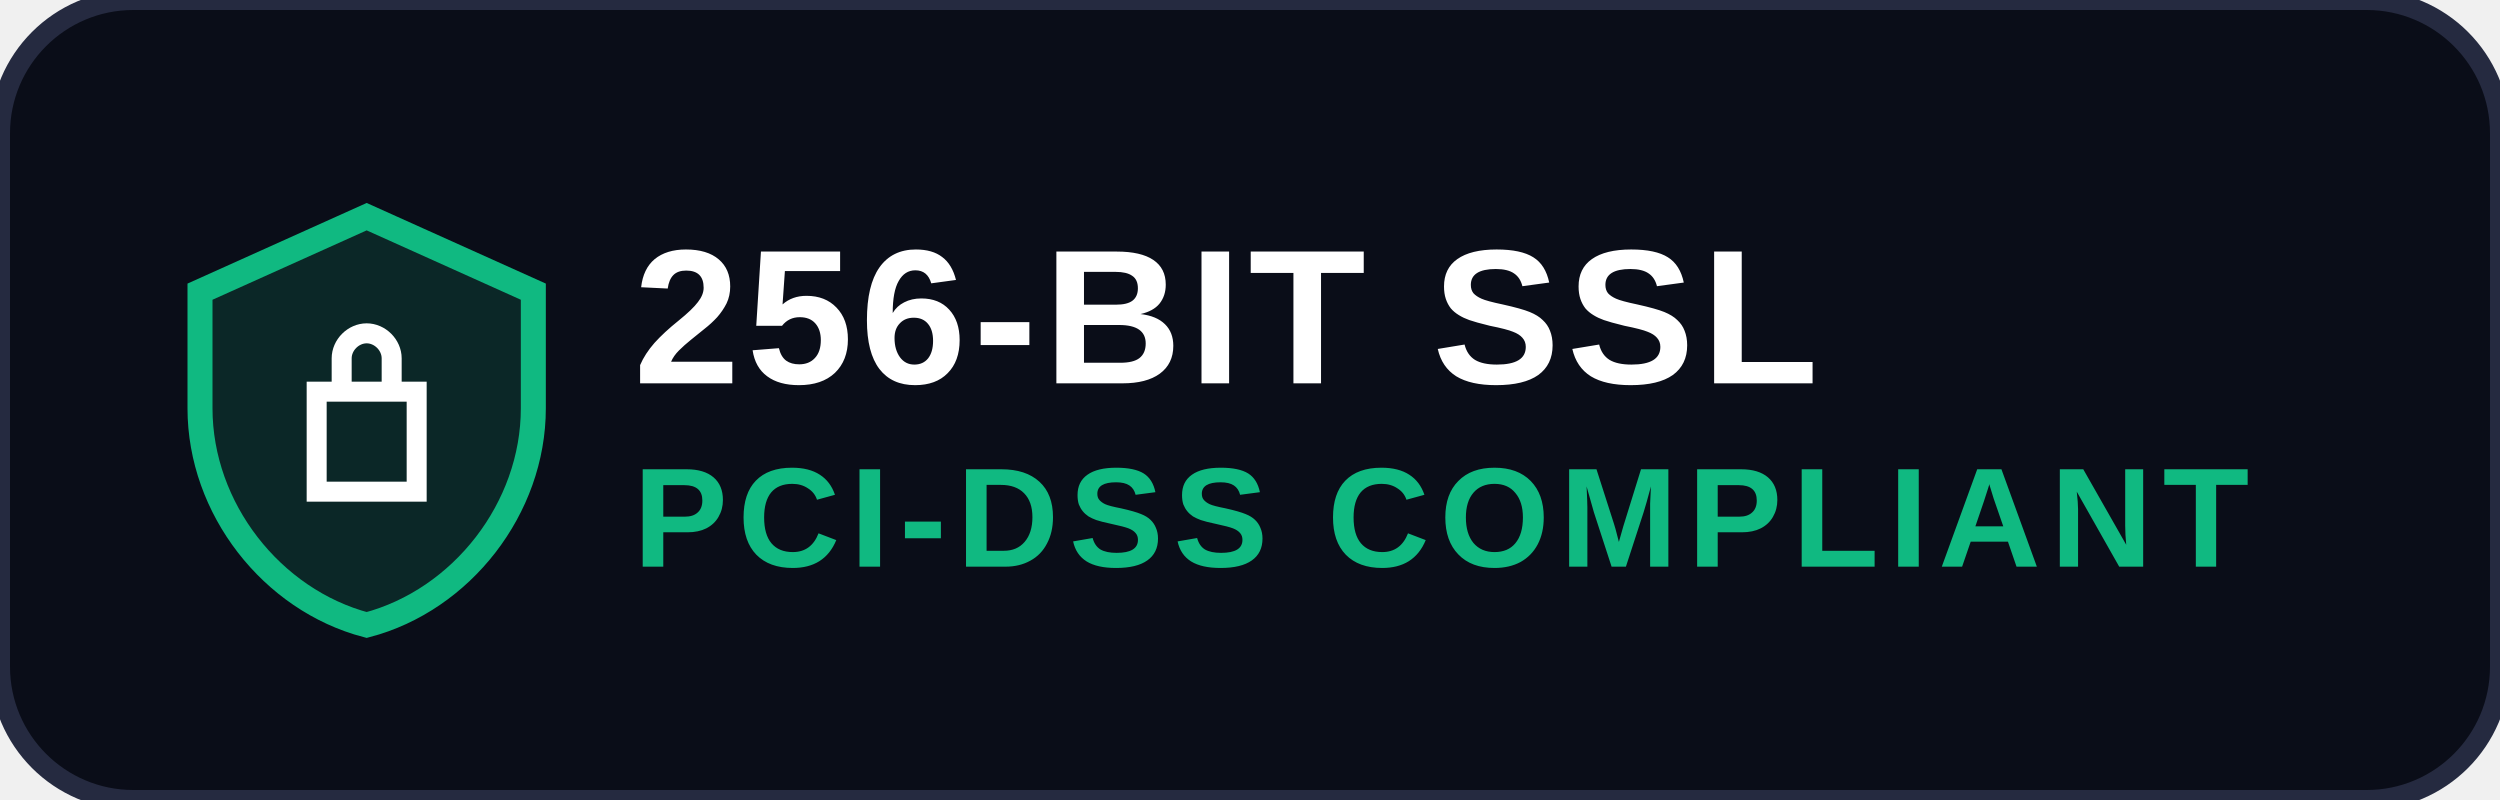
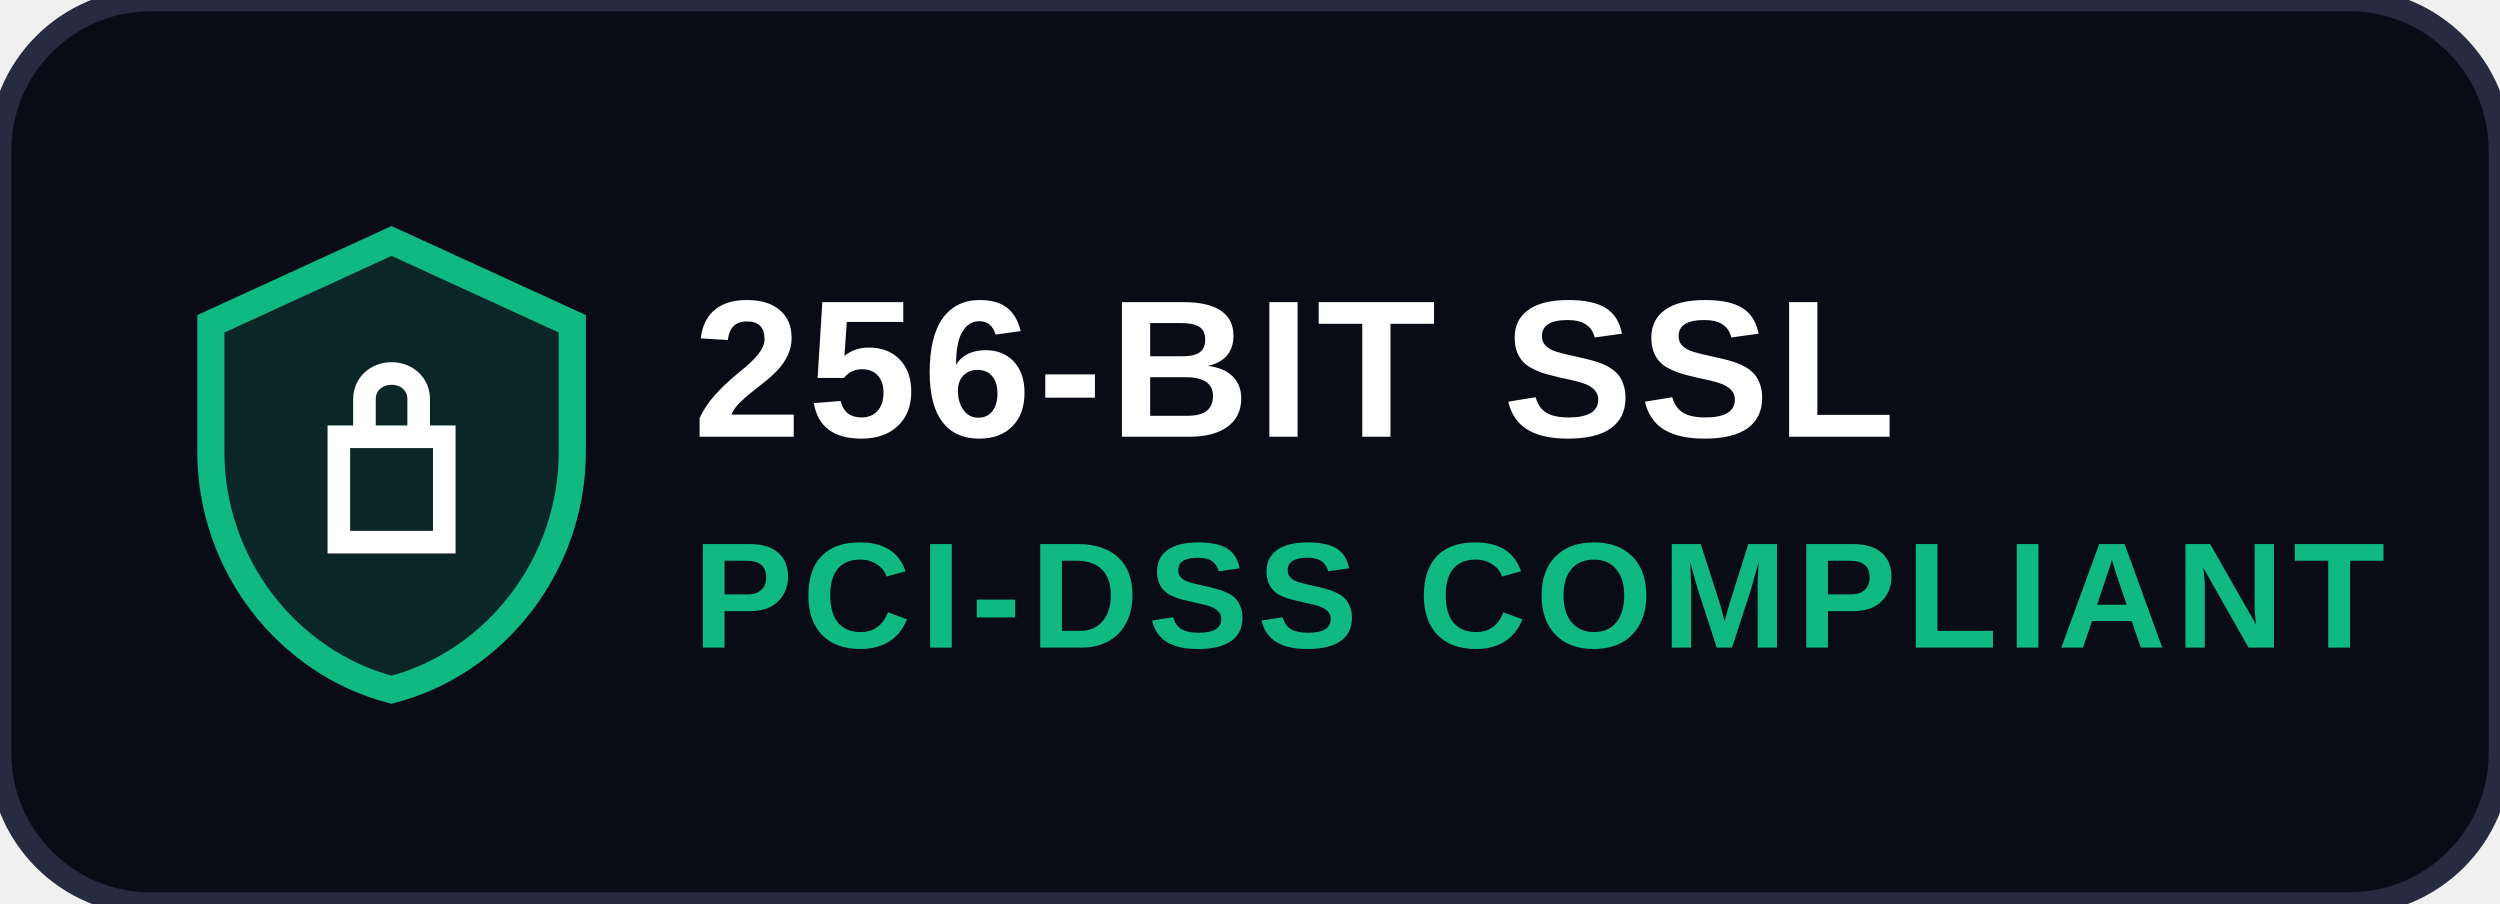
- <svg xmlns="http://www.w3.org/2000/svg" viewBox="0 0 150 48" fill="none">
-   <rect width="150" height="48" rx="8" fill="#0A0D18" stroke="#252A40" stroke-width="1.2" />
-   <g transform="translate(10, 11)">
-     <path d="M12 2L2 6.5V13.5C2 19.5 6.3 25 12 26.5C17.7 25 22 19.5 22 13.5V6.5L12 2Z" fill="#10B981" opacity="0.15" />
-     <path d="M12 2L2 6.5V13.5C2 19.5 6.3 25 12 26.5C17.7 25 22 19.5 22 13.5V6.5L12 2Z" stroke="#10B981" stroke-width="1.5" />
-     <path d="M9 12.5H15V18.5H9V12.5ZM10.5 12.5V10.5C10.5 9.7 11.2 9 12 9C12.8 9 13.5 9.7 13.5 10.5V12.5" stroke="#FFFFFF" stroke-width="1.2" />
+ <svg xmlns="http://www.w3.org/2000/svg" viewBox="0 0 166 60" fill="none">
+   <rect width="166" height="60" rx="10" fill="#090C16" stroke="#262B40" stroke-width="1.5" />
+   <g transform="translate(12, 14)">
+     <path d="M14 2L2 7.5V16C2 23.5 7.1 30 14 31.8C20.9 30 26 23.5 26 16V7.5L14 2Z" fill="#10B981" opacity="0.15" />
+     <path d="M14 2L2 7.5V16C2 23.5 7.1 30 14 31.8C20.9 30 26 23.5 26 16V7.5L14 2Z" stroke="#10B981" stroke-width="1.8" />
+     <path d="M10.5 15H17.5V22H10.5V15ZM12.2 15V12.5C12.2 11.5 13 10.8 14 10.8C15 10.8 15.8 11.5 15.8 12.5V15" stroke="#FFFFFF" stroke-width="1.5" />
  </g>
-   <text x="38" y="23" fill="#FFFFFF" font-family="'Helvetica Neue', Arial, sans-serif" font-weight="800" font-size="11.5" letter-spacing="0.4">256-BIT SSL</text>
-   <text x="38" y="34" fill="#10B981" font-family="'Helvetica Neue', Arial, sans-serif" font-weight="700" font-size="8.5" letter-spacing="0.6">PCI-DSS COMPLIANT</text>
+   <text x="46" y="29" fill="#FFFFFF" font-family="'Helvetica Neue', Arial, sans-serif" font-weight="800" font-size="13" letter-spacing="0.4">256-BIT SSL</text>
+   <text x="46" y="43" fill="#10B981" font-family="'Helvetica Neue', Arial, sans-serif" font-weight="700" font-size="10" letter-spacing="0.6">PCI-DSS COMPLIANT</text>
</svg>
